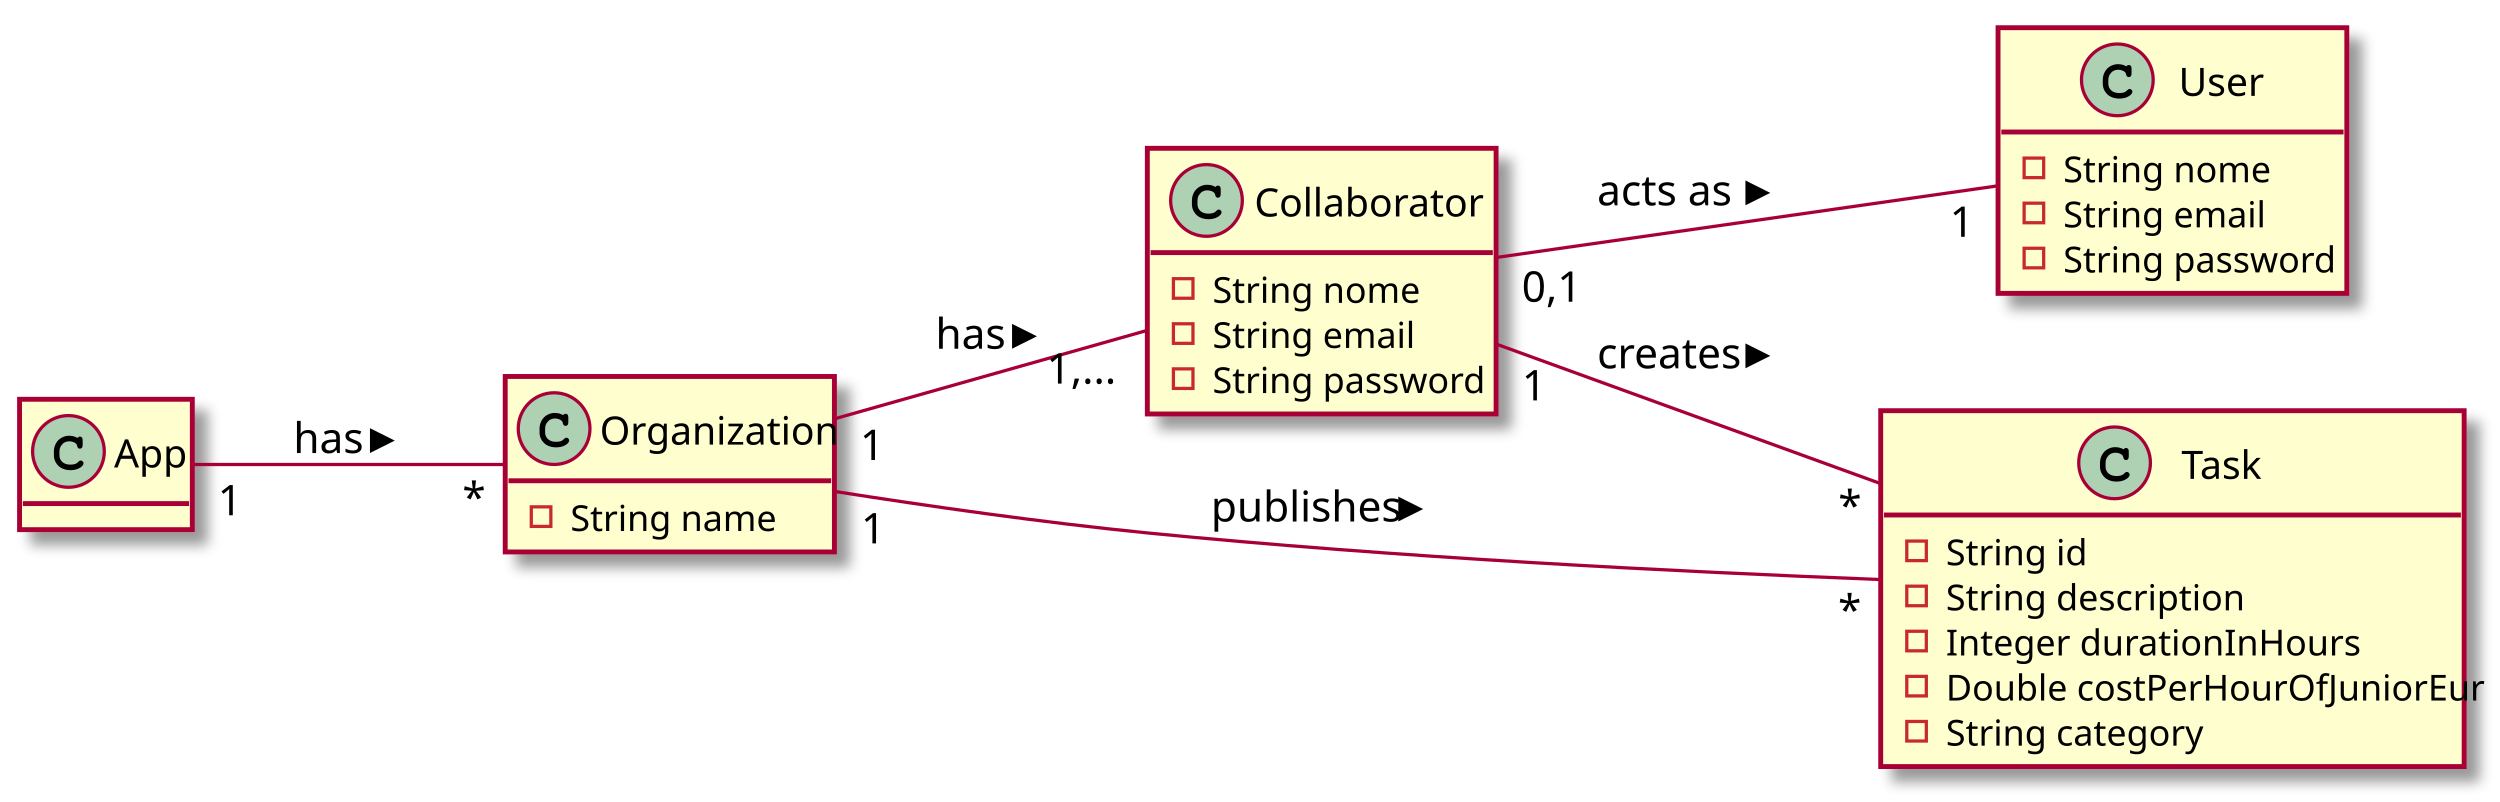
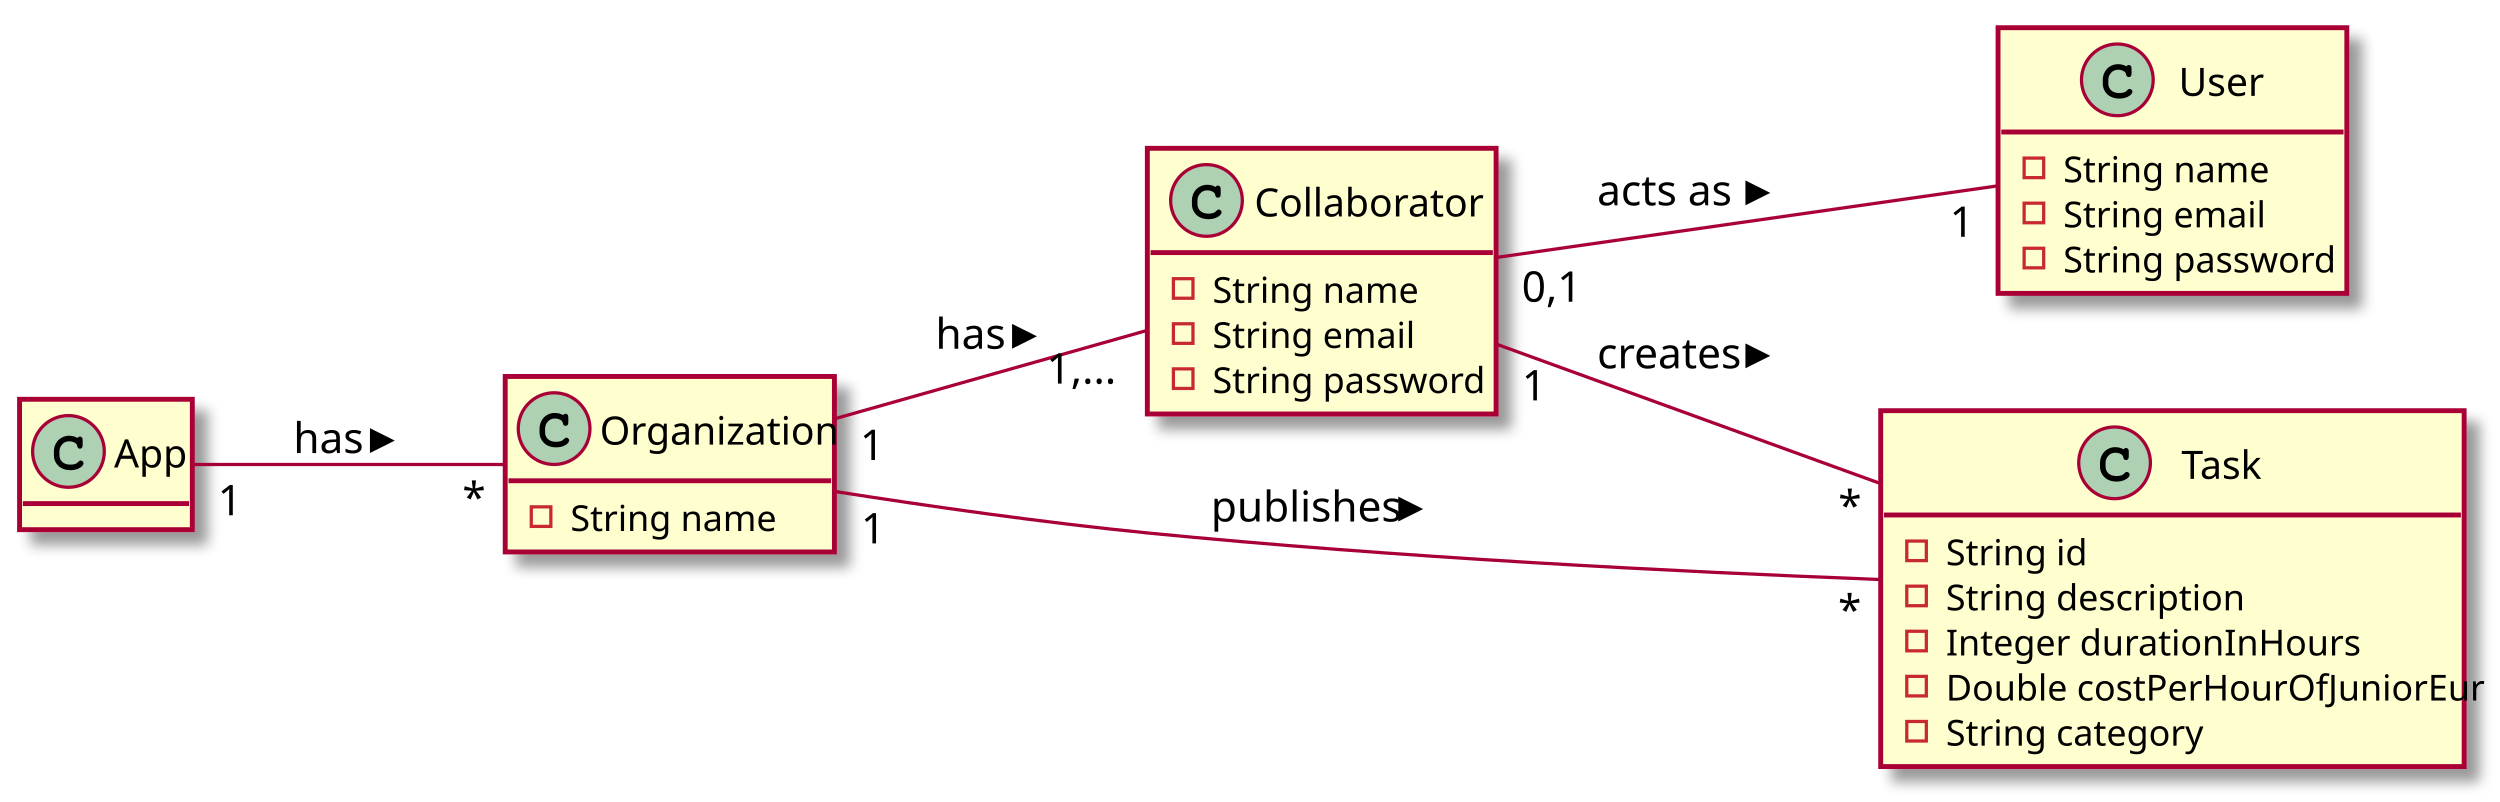
<svg xmlns="http://www.w3.org/2000/svg" contentScriptType="application/ecmascript" contentStyleType="text/css" height="246px" preserveAspectRatio="none" style="width:767px;height:246px;" version="1.1" viewBox="0 0 767 246" width="767px" zoomAndPan="magnify">
  <defs>
    <filter height="300%" id="fm8mppbu7p00a" width="300%" x="-1" y="-1">
      <feGaussianBlur result="blurOut" stdDeviation="2.0" />
      <feColorMatrix in="blurOut" result="blurOut2" type="matrix" values="0 0 0 0 0 0 0 0 0 0 0 0 0 0 0 0 0 0 .4 0" />
      <feOffset dx="4.0" dy="4.0" in="blurOut2" result="blurOut3" />
      <feBlend in="SourceGraphic" in2="blurOut3" mode="normal" />
    </filter>
  </defs>
  <g>
    <rect fill="#FEFECE" filter="url(#fm8mppbu7p00a)" height="40" id="App" style="stroke: #A80036; stroke-width: 1.5;" width="53" x="6" y="122.5" />
    <ellipse cx="21" cy="138.5" fill="#ADD1B2" rx="11" ry="11" style="stroke: #A80036; stroke-width: 1.0;" />
    <path d="M23.766,134.375 Q23.922,134.156 24.109,134.047 Q24.297,133.938 24.516,133.938 Q24.891,133.938 25.125,134.203 Q25.359,134.453 25.359,135.062 L25.359,136.516 Q25.359,137.125 25.125,137.391 Q24.891,137.656 24.516,137.656 Q24.172,137.656 23.969,137.453 Q23.766,137.266 23.656,136.75 Q23.609,136.391 23.422,136.203 Q23.094,135.828 22.484,135.609 Q21.875,135.391 21.25,135.391 Q20.484,135.391 19.844,135.719 Q19.219,136.047 18.719,136.797 Q18.234,137.547 18.234,138.578 L18.234,139.672 Q18.234,140.906 19.125,141.734 Q20.016,142.547 21.609,142.547 Q22.547,142.547 23.203,142.297 Q23.594,142.141 24.016,141.703 Q24.281,141.438 24.422,141.359 Q24.578,141.281 24.781,141.281 Q25.109,141.281 25.359,141.547 Q25.625,141.797 25.625,142.141 Q25.625,142.484 25.281,142.891 Q24.781,143.469 23.984,143.797 Q22.906,144.25 21.609,144.25 Q20.094,144.25 18.891,143.625 Q17.906,143.125 17.219,142.062 Q16.531,140.984 16.531,139.703 L16.531,138.547 Q16.531,137.219 17.141,136.078 Q17.766,134.922 18.859,134.312 Q19.953,133.688 21.188,133.688 Q21.922,133.688 22.562,133.859 Q23.219,134.016 23.766,134.375 Z " />
    <text fill="#000000" font-family="sans-serif" font-size="12" lengthAdjust="spacingAndGlyphs" textLength="21" x="35" y="143.41">App</text>
    <line style="stroke: #A80036; stroke-width: 1.5;" x1="7" x2="58" y1="154.5" y2="154.5" />
    <rect fill="#FEFECE" filter="url(#fm8mppbu7p00a)" height="53.836" id="Organization" style="stroke: #A80036; stroke-width: 1.5;" width="101" x="155" y="115.5" />
    <ellipse cx="170" cy="131.5" fill="#ADD1B2" rx="11" ry="11" style="stroke: #A80036; stroke-width: 1.0;" />
    <path d="M172.766,127.375 Q172.922,127.156 173.109,127.047 Q173.297,126.938 173.516,126.938 Q173.891,126.938 174.125,127.203 Q174.359,127.453 174.359,128.062 L174.359,129.516 Q174.359,130.125 174.125,130.391 Q173.891,130.656 173.516,130.656 Q173.172,130.656 172.969,130.453 Q172.766,130.266 172.656,129.75 Q172.609,129.391 172.422,129.203 Q172.094,128.828 171.484,128.609 Q170.875,128.391 170.25,128.391 Q169.484,128.391 168.844,128.719 Q168.219,129.047 167.719,129.797 Q167.234,130.547 167.234,131.578 L167.234,132.672 Q167.234,133.906 168.125,134.734 Q169.016,135.547 170.609,135.547 Q171.547,135.547 172.203,135.297 Q172.594,135.141 173.016,134.703 Q173.281,134.438 173.422,134.359 Q173.578,134.281 173.781,134.281 Q174.109,134.281 174.359,134.547 Q174.625,134.797 174.625,135.141 Q174.625,135.484 174.281,135.891 Q173.781,136.469 172.984,136.797 Q171.906,137.25 170.609,137.25 Q169.094,137.25 167.891,136.625 Q166.906,136.125 166.219,135.062 Q165.531,133.984 165.531,132.703 L165.531,131.547 Q165.531,130.219 166.141,129.078 Q166.766,127.922 167.859,127.312 Q168.953,126.688 170.188,126.688 Q170.922,126.688 171.562,126.859 Q172.219,127.016 172.766,127.375 Z " />
    <text fill="#000000" font-family="sans-serif" font-size="12" lengthAdjust="spacingAndGlyphs" textLength="69" x="184" y="136.41">Organization</text>
    <line style="stroke: #A80036; stroke-width: 1.5;" x1="156" x2="255" y1="147.5" y2="147.5" />
    <rect fill="none" height="6" style="stroke: #C82930; stroke-width: 1.0;" width="6" x="163" y="155.5" />
    <text fill="#000000" font-family="sans-serif" font-size="11" lengthAdjust="spacingAndGlyphs" textLength="57" x="175" y="162.919">String name</text>
    <rect fill="#FEFECE" filter="url(#fm8mppbu7p00a)" height="81.508" id="Collaborator" style="stroke: #A80036; stroke-width: 1.5;" width="107" x="352" y="45.5" />
    <ellipse cx="370.15" cy="61.5" fill="#ADD1B2" rx="11" ry="11" style="stroke: #A80036; stroke-width: 1.0;" />
    <path d="M372.916,57.375 Q373.072,57.156 373.259,57.047 Q373.447,56.938 373.666,56.938 Q374.041,56.938 374.275,57.203 Q374.509,57.453 374.509,58.062 L374.509,59.516 Q374.509,60.125 374.275,60.391 Q374.041,60.656 373.666,60.656 Q373.322,60.656 373.119,60.453 Q372.916,60.266 372.806,59.75 Q372.759,59.391 372.572,59.203 Q372.244,58.828 371.634,58.609 Q371.025,58.391 370.4,58.391 Q369.634,58.391 368.994,58.719 Q368.369,59.047 367.869,59.797 Q367.384,60.547 367.384,61.578 L367.384,62.672 Q367.384,63.906 368.275,64.734 Q369.166,65.547 370.759,65.547 Q371.697,65.547 372.353,65.297 Q372.744,65.141 373.166,64.703 Q373.431,64.438 373.572,64.359 Q373.728,64.281 373.931,64.281 Q374.259,64.281 374.509,64.547 Q374.775,64.797 374.775,65.141 Q374.775,65.484 374.431,65.891 Q373.931,66.469 373.134,66.797 Q372.056,67.25 370.759,67.25 Q369.244,67.25 368.041,66.625 Q367.056,66.125 366.369,65.062 Q365.681,63.984 365.681,62.703 L365.681,61.547 Q365.681,60.219 366.291,59.078 Q366.916,57.922 368.009,57.312 Q369.103,56.688 370.337,56.688 Q371.072,56.688 371.712,56.859 Q372.369,57.016 372.916,57.375 Z " />
    <text fill="#000000" font-family="sans-serif" font-size="12" lengthAdjust="spacingAndGlyphs" textLength="68" x="384.85" y="66.41">Collaborator</text>
    <line style="stroke: #A80036; stroke-width: 1.5;" x1="353" x2="458" y1="77.5" y2="77.5" />
    <rect fill="none" height="6" style="stroke: #C82930; stroke-width: 1.0;" width="6" x="360" y="85.5" />
-     <text fill="#000000" font-family="sans-serif" font-size="11" lengthAdjust="spacingAndGlyphs" textLength="57" x="372" y="92.919">String nome</text>
+     <text fill="#000000" font-family="sans-serif" font-size="11" lengthAdjust="spacingAndGlyphs" textLength="57" x="372" y="92.919">String name</text>
    <rect fill="none" height="6" style="stroke: #C82930; stroke-width: 1.0;" width="6" x="360" y="99.336" />
    <text fill="#000000" font-family="sans-serif" font-size="11" lengthAdjust="spacingAndGlyphs" textLength="55" x="372" y="106.755">String email</text>
    <rect fill="none" height="6" style="stroke: #C82930; stroke-width: 1.0;" width="6" x="360" y="113.172" />
    <text fill="#000000" font-family="sans-serif" font-size="11" lengthAdjust="spacingAndGlyphs" textLength="81" x="372" y="120.591">String password</text>
    <rect fill="#FEFECE" filter="url(#fm8mppbu7p00a)" height="109.18" id="Task" style="stroke: #A80036; stroke-width: 1.5;" width="179" x="577" y="126" />
    <ellipse cx="648.75" cy="142" fill="#ADD1B2" rx="11" ry="11" style="stroke: #A80036; stroke-width: 1.0;" />
    <path d="M651.516,137.875 Q651.672,137.656 651.859,137.547 Q652.047,137.438 652.266,137.438 Q652.641,137.438 652.875,137.703 Q653.109,137.953 653.109,138.562 L653.109,140.016 Q653.109,140.625 652.875,140.891 Q652.641,141.156 652.266,141.156 Q651.922,141.156 651.719,140.953 Q651.516,140.766 651.406,140.25 Q651.359,139.891 651.172,139.703 Q650.844,139.328 650.234,139.109 Q649.625,138.891 649,138.891 Q648.234,138.891 647.594,139.219 Q646.969,139.547 646.469,140.297 Q645.984,141.047 645.984,142.078 L645.984,143.172 Q645.984,144.406 646.875,145.234 Q647.766,146.047 649.359,146.047 Q650.297,146.047 650.953,145.797 Q651.344,145.641 651.766,145.203 Q652.031,144.938 652.172,144.859 Q652.328,144.781 652.531,144.781 Q652.859,144.781 653.109,145.047 Q653.375,145.297 653.375,145.641 Q653.375,145.984 653.031,146.391 Q652.531,146.969 651.734,147.297 Q650.656,147.75 649.359,147.75 Q647.844,147.75 646.641,147.125 Q645.656,146.625 644.969,145.562 Q644.281,144.484 644.281,143.203 L644.281,142.047 Q644.281,140.719 644.891,139.578 Q645.516,138.422 646.609,137.812 Q647.703,137.188 648.938,137.188 Q649.672,137.188 650.312,137.359 Q650.969,137.516 651.516,137.875 Z " />
    <text fill="#000000" font-family="sans-serif" font-size="12" lengthAdjust="spacingAndGlyphs" textLength="27" x="669.25" y="146.91">Task</text>
    <line style="stroke: #A80036; stroke-width: 1.5;" x1="578" x2="755" y1="158" y2="158" />
    <rect fill="none" height="6" style="stroke: #C82930; stroke-width: 1.0;" width="6" x="585" y="166" />
    <text fill="#000000" font-family="sans-serif" font-size="11" lengthAdjust="spacingAndGlyphs" textLength="39" x="597" y="173.419">String id</text>
    <rect fill="none" height="6" style="stroke: #C82930; stroke-width: 1.0;" width="6" x="585" y="179.836" />
    <text fill="#000000" font-family="sans-serif" font-size="11" lengthAdjust="spacingAndGlyphs" textLength="84" x="597" y="187.255">String description</text>
    <rect fill="none" height="6" style="stroke: #C82930; stroke-width: 1.0;" width="6" x="585" y="193.672" />
    <text fill="#000000" font-family="sans-serif" font-size="11" lengthAdjust="spacingAndGlyphs" textLength="112" x="597" y="201.091">Integer durationInHours</text>
    <rect fill="none" height="6" style="stroke: #C82930; stroke-width: 1.0;" width="6" x="585" y="207.508" />
    <text fill="#000000" font-family="sans-serif" font-size="11" lengthAdjust="spacingAndGlyphs" textLength="153" x="597" y="214.927">Double costPerHourOfJuniorEur</text>
    <rect fill="none" height="6" style="stroke: #C82930; stroke-width: 1.0;" width="6" x="585" y="221.344" />
    <text fill="#000000" font-family="sans-serif" font-size="11" lengthAdjust="spacingAndGlyphs" textLength="74" x="597" y="228.763">String category</text>
    <rect fill="#FEFECE" filter="url(#fm8mppbu7p00a)" height="81.508" id="User" style="stroke: #A80036; stroke-width: 1.5;" width="107" x="613" y="8.5" />
    <ellipse cx="649.6" cy="24.5" fill="#ADD1B2" rx="11" ry="11" style="stroke: #A80036; stroke-width: 1.0;" />
    <path d="M652.366,20.375 Q652.522,20.156 652.709,20.047 Q652.897,19.938 653.116,19.938 Q653.491,19.938 653.725,20.203 Q653.959,20.453 653.959,21.062 L653.959,22.516 Q653.959,23.125 653.725,23.391 Q653.491,23.656 653.116,23.656 Q652.772,23.656 652.569,23.453 Q652.366,23.266 652.256,22.75 Q652.209,22.391 652.022,22.203 Q651.694,21.828 651.084,21.609 Q650.475,21.391 649.85,21.391 Q649.084,21.391 648.444,21.719 Q647.819,22.047 647.319,22.797 Q646.834,23.547 646.834,24.578 L646.834,25.672 Q646.834,26.906 647.725,27.734 Q648.616,28.547 650.209,28.547 Q651.147,28.547 651.803,28.297 Q652.194,28.141 652.616,27.703 Q652.881,27.438 653.022,27.359 Q653.178,27.281 653.381,27.281 Q653.709,27.281 653.959,27.547 Q654.225,27.797 654.225,28.141 Q654.225,28.484 653.881,28.891 Q653.381,29.469 652.584,29.797 Q651.506,30.25 650.209,30.25 Q648.694,30.25 647.491,29.625 Q646.506,29.125 645.819,28.062 Q645.131,26.984 645.131,25.703 L645.131,24.547 Q645.131,23.219 645.741,22.078 Q646.366,20.922 647.459,20.312 Q648.553,19.688 649.788,19.688 Q650.522,19.688 651.163,19.859 Q651.819,20.016 652.366,20.375 Z " />
    <text fill="#000000" font-family="sans-serif" font-size="12" lengthAdjust="spacingAndGlyphs" textLength="27" x="668.4" y="29.41">User</text>
    <line style="stroke: #A80036; stroke-width: 1.5;" x1="614" x2="719" y1="40.5" y2="40.5" />
    <rect fill="none" height="6" style="stroke: #C82930; stroke-width: 1.0;" width="6" x="621" y="48.5" />
-     <text fill="#000000" font-family="sans-serif" font-size="11" lengthAdjust="spacingAndGlyphs" textLength="57" x="633" y="55.919">String nome</text>
+     <text fill="#000000" font-family="sans-serif" font-size="11" lengthAdjust="spacingAndGlyphs" textLength="57" x="633" y="55.919">String name</text>
    <rect fill="none" height="6" style="stroke: #C82930; stroke-width: 1.0;" width="6" x="621" y="62.336" />
    <text fill="#000000" font-family="sans-serif" font-size="11" lengthAdjust="spacingAndGlyphs" textLength="55" x="633" y="69.755">String email</text>
    <rect fill="none" height="6" style="stroke: #C82930; stroke-width: 1.0;" width="6" x="621" y="76.172" />
    <text fill="#000000" font-family="sans-serif" font-size="11" lengthAdjust="spacingAndGlyphs" textLength="81" x="633" y="83.591">String password</text>
    <path d="M459.225,78.968 C504.04,72.566 568.055,63.421 612.849,57.022 " fill="none" id="Collaborator-User" style="stroke: #A80036; stroke-width: 1.0;" />
    <text fill="#000000" font-family="sans-serif" font-size="13" lengthAdjust="spacingAndGlyphs" textLength="43" x="490" y="62.995">acts as</text>
    <polygon fill="#000000" points="536,56.176,542,59.176,536,62.176,536,56.176" style="stroke: #000000; stroke-width: 1.0;" />
    <text fill="#000000" font-family="sans-serif" font-size="13" lengthAdjust="spacingAndGlyphs" textLength="18" x="466.87" y="92.572">0,1</text>
    <text fill="#000000" font-family="sans-serif" font-size="13" lengthAdjust="spacingAndGlyphs" textLength="7" x="598.169" y="72.66">1</text>
    <path d="M459.225,105.636 C493.021,117.902 537.736,134.13 576.893,148.341 " fill="none" id="Collaborator-Task" style="stroke: #A80036; stroke-width: 1.0;" />
    <text fill="#000000" font-family="sans-serif" font-size="13" lengthAdjust="spacingAndGlyphs" textLength="43" x="490" y="112.995">creates</text>
    <polygon fill="#000000" points="536,106.176,542,109.176,536,112.176,536,106.176" style="stroke: #000000; stroke-width: 1.0;" />
    <text fill="#000000" font-family="sans-serif" font-size="13" lengthAdjust="spacingAndGlyphs" textLength="7" x="466.915" y="122.834">1</text>
    <text fill="#000000" font-family="sans-serif" font-size="13" lengthAdjust="spacingAndGlyphs" textLength="5" x="563.978" y="159.768">*</text>
    <path d="M256.208,128.441 C285.419,120.179 322.317,109.744 352,101.349 " fill="none" id="Organization-Collaborator" style="stroke: #A80036; stroke-width: 1.0;" />
    <text fill="#000000" font-family="sans-serif" font-size="13" lengthAdjust="spacingAndGlyphs" textLength="21" x="287" y="106.995">has</text>
    <polygon fill="#000000" points="311,100.176,317,103.176,311,106.176,311,100.176" style="stroke: #000000; stroke-width: 1.0;" />
    <text fill="#000000" font-family="sans-serif" font-size="13" lengthAdjust="spacingAndGlyphs" textLength="7" x="263.831" y="141.12">1</text>
    <text fill="#000000" font-family="sans-serif" font-size="13" lengthAdjust="spacingAndGlyphs" textLength="23" x="321.078" y="117.68">1,...</text>
    <path d="M256.198,150.793 C284.252,155.193 319.999,160.329 352,163.5 C427.667,170.997 513.959,175.371 576.829,177.8 " fill="none" id="Organization-Task" style="stroke: #A80036; stroke-width: 1.0;" />
    <text fill="#000000" font-family="sans-serif" font-size="13" lengthAdjust="spacingAndGlyphs" textLength="55" x="371.5" y="159.995">publishes</text>
    <polygon fill="#000000" points="429.5,153.176,435.5,156.176,429.5,159.176,429.5,153.176" style="stroke: #000000; stroke-width: 1.0;" />
    <text fill="#000000" font-family="sans-serif" font-size="13" lengthAdjust="spacingAndGlyphs" textLength="7" x="264.158" y="166.719">1</text>
    <text fill="#000000" font-family="sans-serif" font-size="13" lengthAdjust="spacingAndGlyphs" textLength="5" x="563.908" y="191.758">*</text>
    <path d="M59.1,142.5 C84.35,142.5 123.605,142.5 154.965,142.5 " fill="none" id="App-Organization" style="stroke: #A80036; stroke-width: 1.0;" />
    <text fill="#000000" font-family="sans-serif" font-size="13" lengthAdjust="spacingAndGlyphs" textLength="21" x="90" y="138.995">has</text>
    <polygon fill="#000000" points="114,132.176,120,135.176,114,138.176,114,132.176" style="stroke: #000000; stroke-width: 1.0;" />
    <text fill="#000000" font-family="sans-serif" font-size="13" lengthAdjust="spacingAndGlyphs" textLength="7" x="66.814" y="158.09">1</text>
    <text fill="#000000" font-family="sans-serif" font-size="13" lengthAdjust="spacingAndGlyphs" textLength="5" x="141.844" y="157.26">*</text>
  </g>
</svg>
